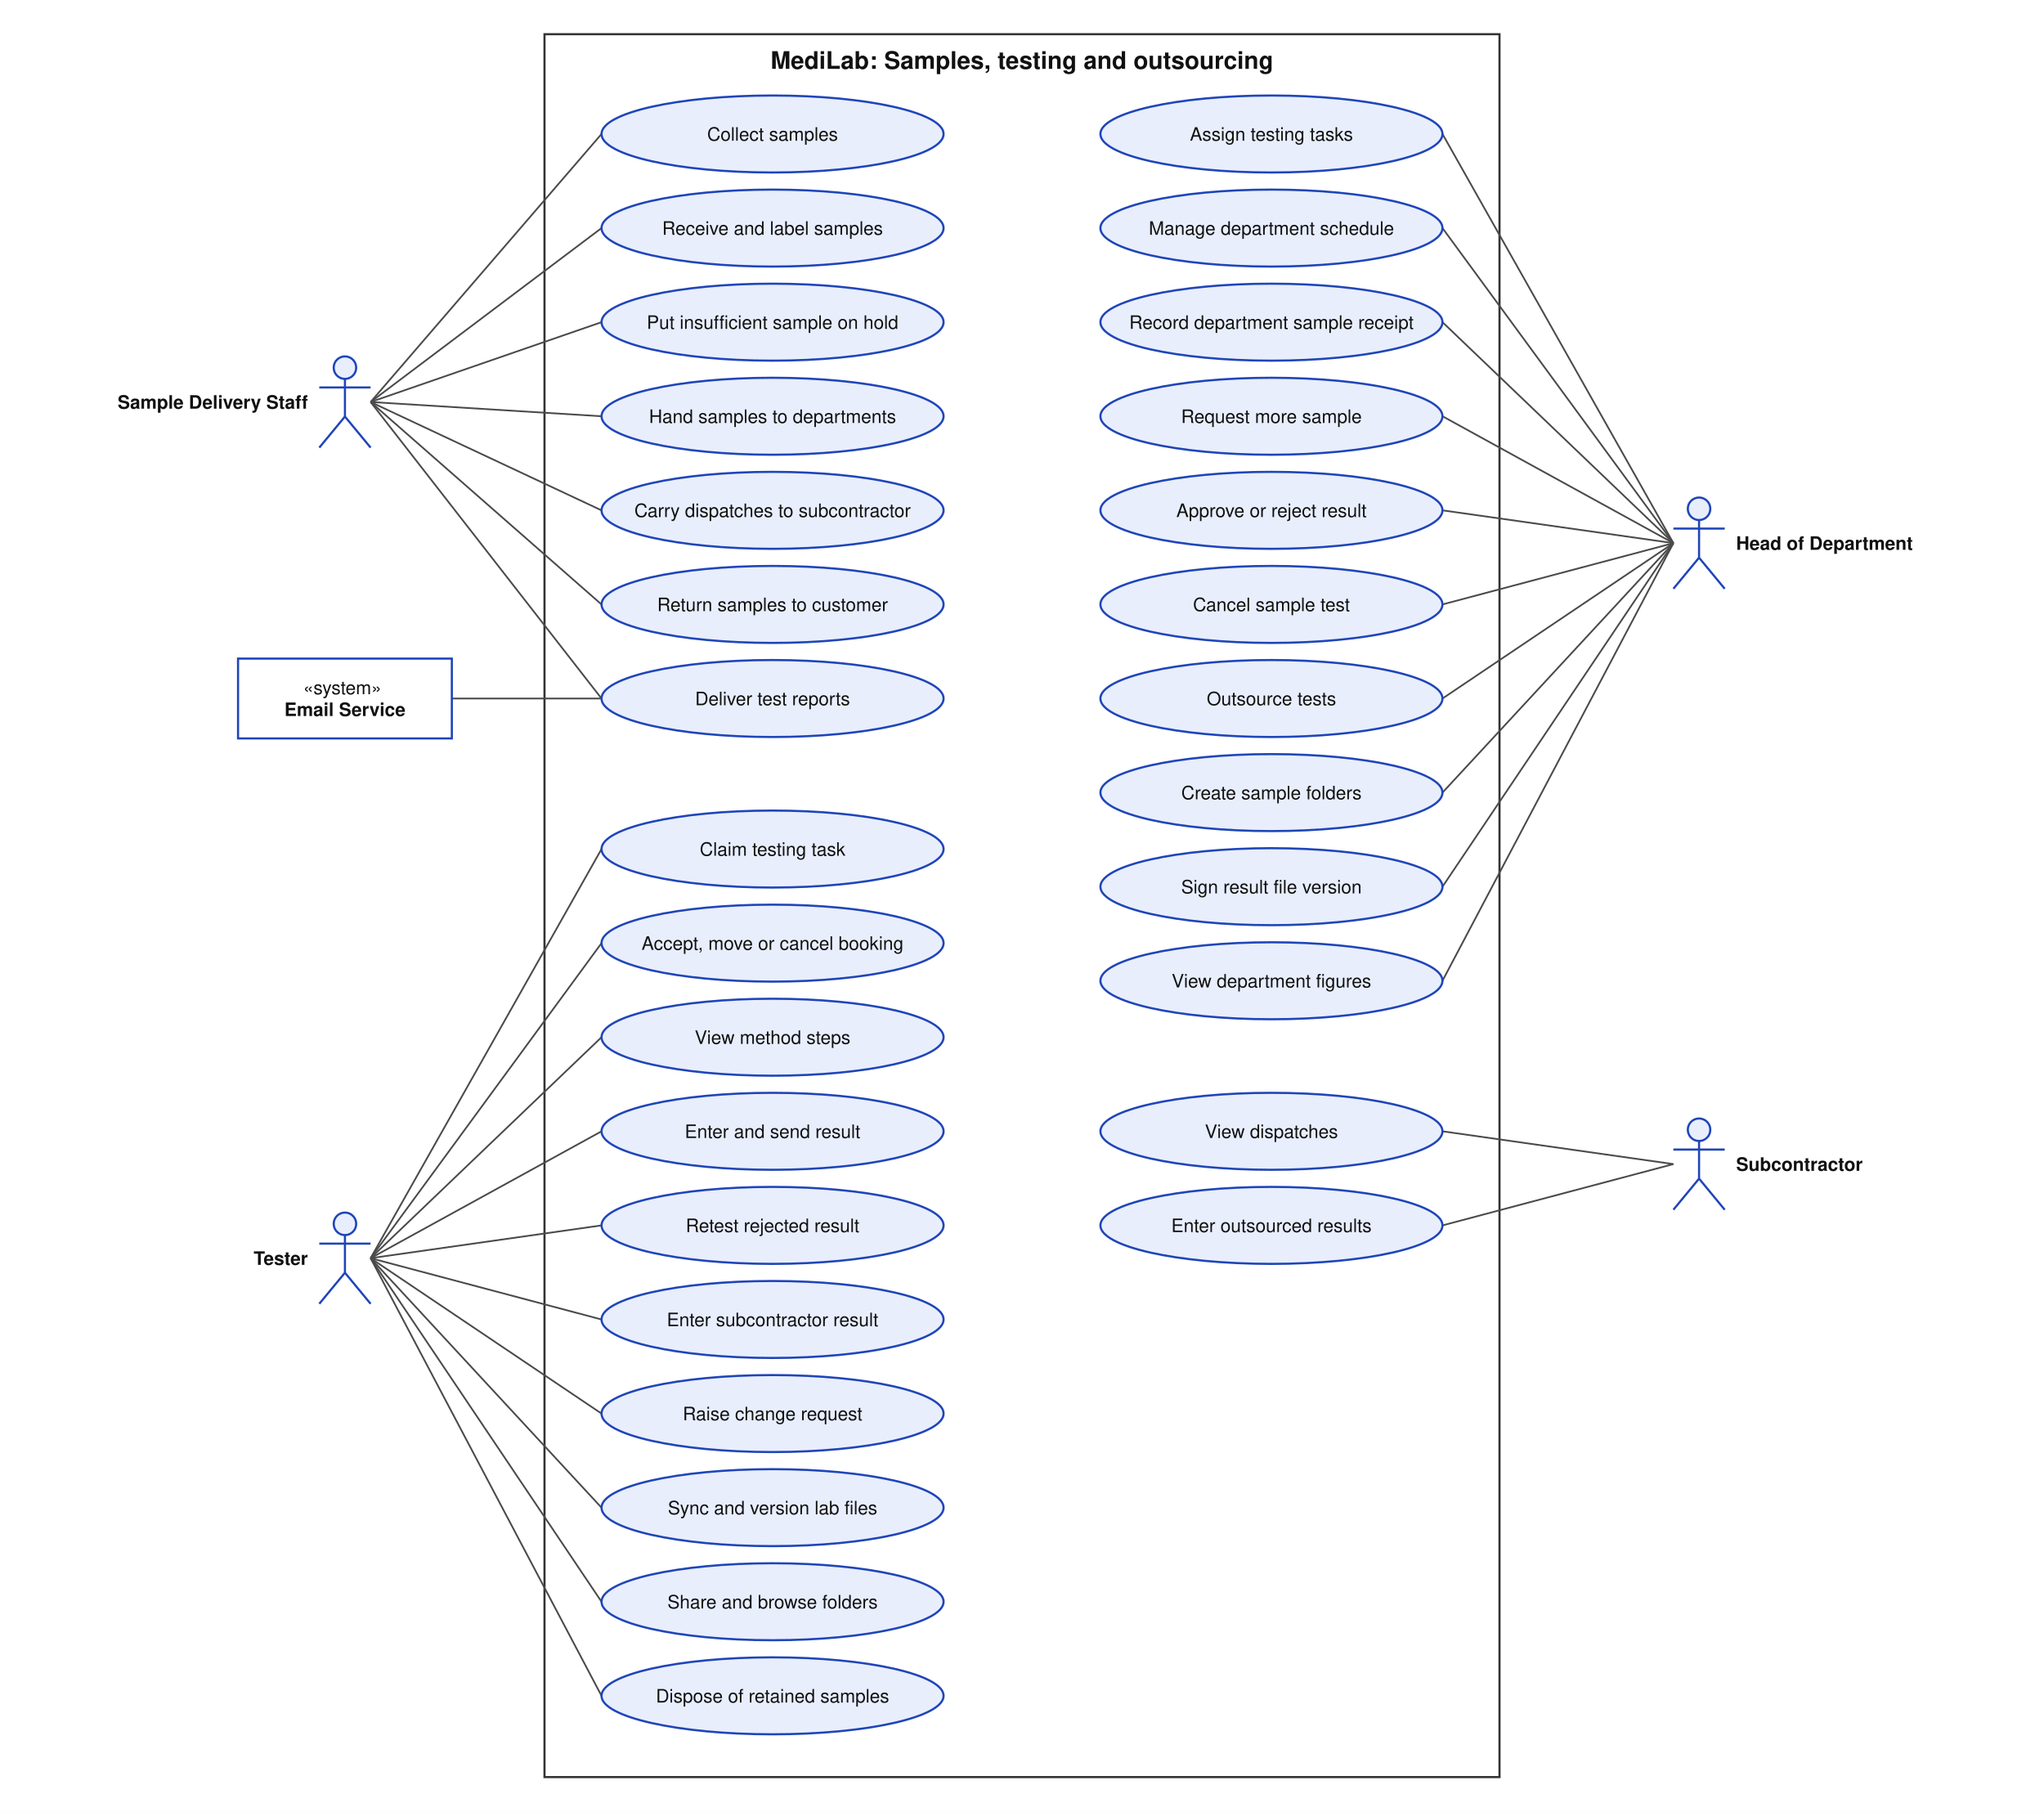
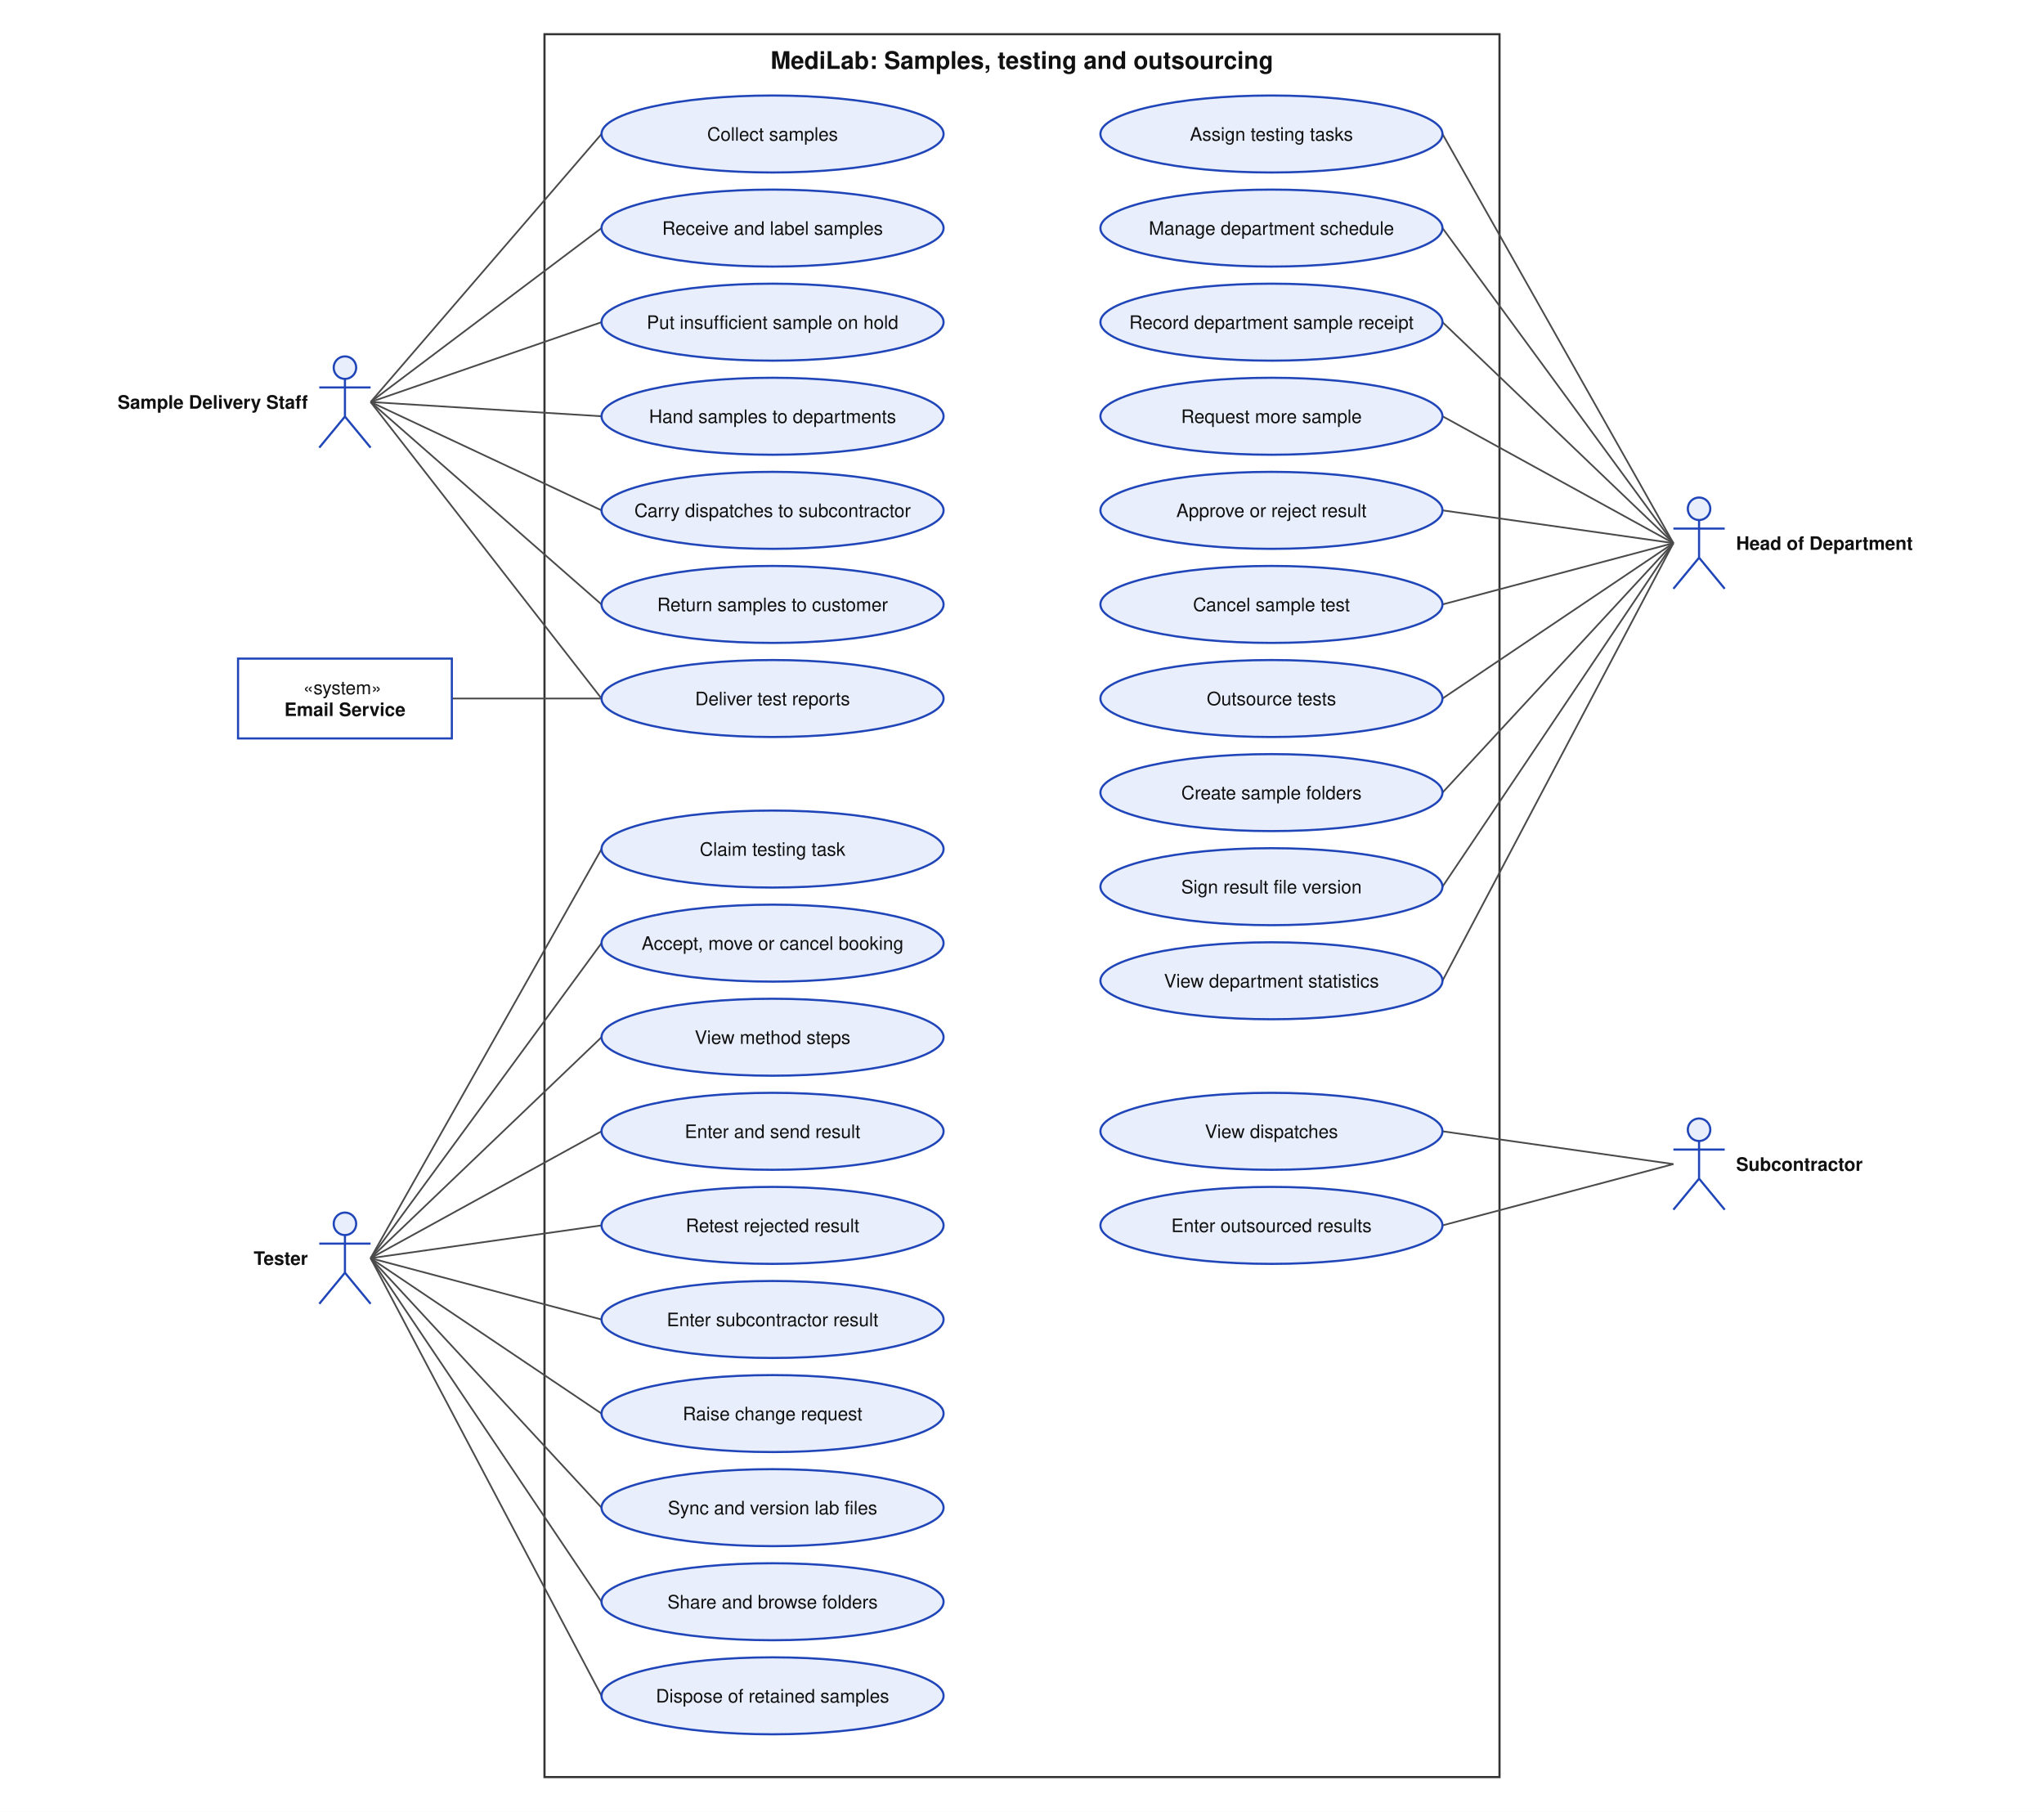
<svg xmlns="http://www.w3.org/2000/svg" width="1434" height="1271" viewBox="-162 16 1434 1271">
  <rect x="-162" y="16" width="1434" height="1271" fill="#ffffff" />
  <rect x="220.0" y="40.0" width="670.0" height="1222.6" fill="none" stroke="#333333" stroke-width="1.5" />
  <text font-family="Helvetica,Arial,sans-serif" font-size="17.0" fill="#111111" text-anchor="middle">
    <tspan x="555.0" y="64.3" font-weight="bold">MediLab: Samples, testing and outsourcing</tspan>
  </text>
  <line x1="98.0" y1="298.0" x2="260.0" y2="110.0" stroke="#4A4A4A" stroke-width="1.2" />
  <line x1="98.0" y1="298.0" x2="260.0" y2="176.0" stroke="#4A4A4A" stroke-width="1.2" />
  <line x1="98.0" y1="298.0" x2="260.0" y2="242.0" stroke="#4A4A4A" stroke-width="1.2" />
  <line x1="98.0" y1="298.0" x2="260.0" y2="308.0" stroke="#4A4A4A" stroke-width="1.2" />
  <line x1="98.0" y1="298.0" x2="260.0" y2="374.0" stroke="#4A4A4A" stroke-width="1.2" />
  <line x1="98.0" y1="298.0" x2="260.0" y2="440.0" stroke="#4A4A4A" stroke-width="1.2" />
  <line x1="98.0" y1="298.0" x2="260.0" y2="506.0" stroke="#4A4A4A" stroke-width="1.2" />
  <line x1="98.0" y1="898.6" x2="260.0" y2="611.6" stroke="#4A4A4A" stroke-width="1.2" />
  <line x1="98.0" y1="898.6" x2="260.0" y2="677.6" stroke="#4A4A4A" stroke-width="1.2" />
  <line x1="98.0" y1="898.6" x2="260.0" y2="743.6" stroke="#4A4A4A" stroke-width="1.2" />
  <line x1="98.0" y1="898.6" x2="260.0" y2="809.6" stroke="#4A4A4A" stroke-width="1.2" />
  <line x1="98.0" y1="898.6" x2="260.0" y2="875.6" stroke="#4A4A4A" stroke-width="1.2" />
  <line x1="98.0" y1="898.6" x2="260.0" y2="941.6" stroke="#4A4A4A" stroke-width="1.2" />
  <line x1="98.0" y1="898.6" x2="260.0" y2="1007.6" stroke="#4A4A4A" stroke-width="1.2" />
  <line x1="98.0" y1="898.6" x2="260.0" y2="1073.6" stroke="#4A4A4A" stroke-width="1.2" />
  <line x1="98.0" y1="898.6" x2="260.0" y2="1139.6" stroke="#4A4A4A" stroke-width="1.2" />
  <line x1="98.0" y1="898.6" x2="260.0" y2="1205.6" stroke="#4A4A4A" stroke-width="1.2" />
  <line x1="1012.0" y1="397.0" x2="850.0" y2="110.0" stroke="#4A4A4A" stroke-width="1.2" />
  <line x1="1012.0" y1="397.0" x2="850.0" y2="176.0" stroke="#4A4A4A" stroke-width="1.2" />
  <line x1="1012.0" y1="397.0" x2="850.0" y2="242.0" stroke="#4A4A4A" stroke-width="1.2" />
  <line x1="1012.0" y1="397.0" x2="850.0" y2="308.0" stroke="#4A4A4A" stroke-width="1.2" />
  <line x1="1012.0" y1="397.0" x2="850.0" y2="374.0" stroke="#4A4A4A" stroke-width="1.2" />
  <line x1="1012.0" y1="397.0" x2="850.0" y2="440.0" stroke="#4A4A4A" stroke-width="1.2" />
  <line x1="1012.0" y1="397.0" x2="850.0" y2="506.0" stroke="#4A4A4A" stroke-width="1.2" />
  <line x1="1012.0" y1="397.0" x2="850.0" y2="572.0" stroke="#4A4A4A" stroke-width="1.2" />
  <line x1="1012.0" y1="397.0" x2="850.0" y2="638.0" stroke="#4A4A4A" stroke-width="1.2" />
  <line x1="1012.0" y1="397.0" x2="850.0" y2="704.0" stroke="#4A4A4A" stroke-width="1.2" />
  <line x1="1012.0" y1="832.6" x2="850.0" y2="809.6" stroke="#4A4A4A" stroke-width="1.2" />
  <line x1="1012.0" y1="832.6" x2="850.0" y2="875.6" stroke="#4A4A4A" stroke-width="1.2" />
  <line x1="155.0" y1="506.0" x2="260.0" y2="506.0" stroke="#4A4A4A" stroke-width="1.2" />
  <ellipse cx="380.0" cy="110.0" rx="120.0" ry="27.0" fill="#E8EEFC" stroke="#1F45B8" stroke-width="1.5" />
  <text font-family="Helvetica,Arial,sans-serif" font-size="13.0" fill="#111111" text-anchor="middle">
    <tspan x="380.0" y="114.7" font-weight="normal">Collect samples</tspan>
  </text>
  <ellipse cx="380.0" cy="176.0" rx="120.0" ry="27.0" fill="#E8EEFC" stroke="#1F45B8" stroke-width="1.5" />
  <text font-family="Helvetica,Arial,sans-serif" font-size="13.0" fill="#111111" text-anchor="middle">
    <tspan x="380.0" y="180.7" font-weight="normal">Receive and label samples</tspan>
  </text>
  <ellipse cx="380.0" cy="242.0" rx="120.0" ry="27.0" fill="#E8EEFC" stroke="#1F45B8" stroke-width="1.5" />
  <text font-family="Helvetica,Arial,sans-serif" font-size="13.0" fill="#111111" text-anchor="middle">
    <tspan x="380.0" y="246.7" font-weight="normal">Put insufficient sample on hold</tspan>
  </text>
  <ellipse cx="380.0" cy="308.0" rx="120.0" ry="27.0" fill="#E8EEFC" stroke="#1F45B8" stroke-width="1.5" />
  <text font-family="Helvetica,Arial,sans-serif" font-size="13.0" fill="#111111" text-anchor="middle">
    <tspan x="380.0" y="312.7" font-weight="normal">Hand samples to departments</tspan>
  </text>
  <ellipse cx="380.0" cy="374.0" rx="120.0" ry="27.0" fill="#E8EEFC" stroke="#1F45B8" stroke-width="1.5" />
  <text font-family="Helvetica,Arial,sans-serif" font-size="13.0" fill="#111111" text-anchor="middle">
    <tspan x="380.0" y="378.7" font-weight="normal">Carry dispatches to subcontractor</tspan>
  </text>
  <ellipse cx="380.0" cy="440.0" rx="120.0" ry="27.0" fill="#E8EEFC" stroke="#1F45B8" stroke-width="1.5" />
  <text font-family="Helvetica,Arial,sans-serif" font-size="13.0" fill="#111111" text-anchor="middle">
    <tspan x="380.0" y="444.7" font-weight="normal">Return samples to customer</tspan>
  </text>
  <ellipse cx="380.0" cy="506.0" rx="120.0" ry="27.0" fill="#E8EEFC" stroke="#1F45B8" stroke-width="1.5" />
  <text font-family="Helvetica,Arial,sans-serif" font-size="13.0" fill="#111111" text-anchor="middle">
    <tspan x="380.0" y="510.7" font-weight="normal">Deliver test reports</tspan>
  </text>
  <ellipse cx="380.0" cy="611.6" rx="120.0" ry="27.0" fill="#E8EEFC" stroke="#1F45B8" stroke-width="1.5" />
  <text font-family="Helvetica,Arial,sans-serif" font-size="13.0" fill="#111111" text-anchor="middle">
    <tspan x="380.0" y="616.3" font-weight="normal">Claim testing task</tspan>
  </text>
  <ellipse cx="380.0" cy="677.6" rx="120.0" ry="27.0" fill="#E8EEFC" stroke="#1F45B8" stroke-width="1.5" />
  <text font-family="Helvetica,Arial,sans-serif" font-size="13.0" fill="#111111" text-anchor="middle">
    <tspan x="380.0" y="682.3" font-weight="normal">Accept, move or cancel booking</tspan>
  </text>
  <ellipse cx="380.0" cy="743.6" rx="120.0" ry="27.0" fill="#E8EEFC" stroke="#1F45B8" stroke-width="1.5" />
  <text font-family="Helvetica,Arial,sans-serif" font-size="13.0" fill="#111111" text-anchor="middle">
    <tspan x="380.0" y="748.3" font-weight="normal">View method steps</tspan>
  </text>
  <ellipse cx="380.0" cy="809.6" rx="120.0" ry="27.0" fill="#E8EEFC" stroke="#1F45B8" stroke-width="1.5" />
  <text font-family="Helvetica,Arial,sans-serif" font-size="13.0" fill="#111111" text-anchor="middle">
    <tspan x="380.0" y="814.3" font-weight="normal">Enter and send result</tspan>
  </text>
  <ellipse cx="380.0" cy="875.6" rx="120.0" ry="27.0" fill="#E8EEFC" stroke="#1F45B8" stroke-width="1.5" />
  <text font-family="Helvetica,Arial,sans-serif" font-size="13.0" fill="#111111" text-anchor="middle">
    <tspan x="380.0" y="880.3" font-weight="normal">Retest rejected result</tspan>
  </text>
  <ellipse cx="380.0" cy="941.6" rx="120.0" ry="27.0" fill="#E8EEFC" stroke="#1F45B8" stroke-width="1.5" />
  <text font-family="Helvetica,Arial,sans-serif" font-size="13.0" fill="#111111" text-anchor="middle">
    <tspan x="380.0" y="946.3" font-weight="normal">Enter subcontractor result</tspan>
  </text>
  <ellipse cx="380.0" cy="1007.6" rx="120.0" ry="27.0" fill="#E8EEFC" stroke="#1F45B8" stroke-width="1.5" />
  <text font-family="Helvetica,Arial,sans-serif" font-size="13.0" fill="#111111" text-anchor="middle">
    <tspan x="380.0" y="1012.3" font-weight="normal">Raise change request</tspan>
  </text>
  <ellipse cx="380.0" cy="1073.6" rx="120.0" ry="27.0" fill="#E8EEFC" stroke="#1F45B8" stroke-width="1.5" />
  <text font-family="Helvetica,Arial,sans-serif" font-size="13.0" fill="#111111" text-anchor="middle">
    <tspan x="380.0" y="1078.3" font-weight="normal">Sync and version lab files</tspan>
  </text>
  <ellipse cx="380.0" cy="1139.6" rx="120.0" ry="27.0" fill="#E8EEFC" stroke="#1F45B8" stroke-width="1.5" />
  <text font-family="Helvetica,Arial,sans-serif" font-size="13.0" fill="#111111" text-anchor="middle">
    <tspan x="380.0" y="1144.3" font-weight="normal">Share and browse folders</tspan>
  </text>
  <ellipse cx="380.0" cy="1205.6" rx="120.0" ry="27.0" fill="#E8EEFC" stroke="#1F45B8" stroke-width="1.5" />
  <text font-family="Helvetica,Arial,sans-serif" font-size="13.0" fill="#111111" text-anchor="middle">
    <tspan x="380.0" y="1210.3" font-weight="normal">Dispose of retained samples</tspan>
  </text>
  <ellipse cx="730.0" cy="110.0" rx="120.0" ry="27.0" fill="#E8EEFC" stroke="#1F45B8" stroke-width="1.5" />
  <text font-family="Helvetica,Arial,sans-serif" font-size="13.0" fill="#111111" text-anchor="middle">
    <tspan x="730.0" y="114.7" font-weight="normal">Assign testing tasks</tspan>
  </text>
  <ellipse cx="730.0" cy="176.0" rx="120.0" ry="27.0" fill="#E8EEFC" stroke="#1F45B8" stroke-width="1.5" />
  <text font-family="Helvetica,Arial,sans-serif" font-size="13.0" fill="#111111" text-anchor="middle">
    <tspan x="730.0" y="180.7" font-weight="normal">Manage department schedule</tspan>
  </text>
  <ellipse cx="730.0" cy="242.0" rx="120.0" ry="27.0" fill="#E8EEFC" stroke="#1F45B8" stroke-width="1.5" />
  <text font-family="Helvetica,Arial,sans-serif" font-size="13.0" fill="#111111" text-anchor="middle">
    <tspan x="730.0" y="246.7" font-weight="normal">Record department sample receipt</tspan>
  </text>
  <ellipse cx="730.0" cy="308.0" rx="120.0" ry="27.0" fill="#E8EEFC" stroke="#1F45B8" stroke-width="1.5" />
  <text font-family="Helvetica,Arial,sans-serif" font-size="13.0" fill="#111111" text-anchor="middle">
    <tspan x="730.0" y="312.7" font-weight="normal">Request more sample</tspan>
  </text>
  <ellipse cx="730.0" cy="374.0" rx="120.0" ry="27.0" fill="#E8EEFC" stroke="#1F45B8" stroke-width="1.5" />
  <text font-family="Helvetica,Arial,sans-serif" font-size="13.0" fill="#111111" text-anchor="middle">
    <tspan x="730.0" y="378.7" font-weight="normal">Approve or reject result</tspan>
  </text>
  <ellipse cx="730.0" cy="440.0" rx="120.0" ry="27.0" fill="#E8EEFC" stroke="#1F45B8" stroke-width="1.5" />
  <text font-family="Helvetica,Arial,sans-serif" font-size="13.0" fill="#111111" text-anchor="middle">
    <tspan x="730.0" y="444.7" font-weight="normal">Cancel sample test</tspan>
  </text>
  <ellipse cx="730.0" cy="506.0" rx="120.0" ry="27.0" fill="#E8EEFC" stroke="#1F45B8" stroke-width="1.5" />
  <text font-family="Helvetica,Arial,sans-serif" font-size="13.0" fill="#111111" text-anchor="middle">
    <tspan x="730.0" y="510.7" font-weight="normal">Outsource tests</tspan>
  </text>
  <ellipse cx="730.0" cy="572.0" rx="120.0" ry="27.0" fill="#E8EEFC" stroke="#1F45B8" stroke-width="1.5" />
  <text font-family="Helvetica,Arial,sans-serif" font-size="13.0" fill="#111111" text-anchor="middle">
    <tspan x="730.0" y="576.7" font-weight="normal">Create sample folders</tspan>
  </text>
  <ellipse cx="730.0" cy="638.0" rx="120.0" ry="27.0" fill="#E8EEFC" stroke="#1F45B8" stroke-width="1.5" />
  <text font-family="Helvetica,Arial,sans-serif" font-size="13.0" fill="#111111" text-anchor="middle">
    <tspan x="730.0" y="642.7" font-weight="normal">Sign result file version</tspan>
  </text>
  <ellipse cx="730.0" cy="704.0" rx="120.0" ry="27.0" fill="#E8EEFC" stroke="#1F45B8" stroke-width="1.5" />
  <text font-family="Helvetica,Arial,sans-serif" font-size="13.0" fill="#111111" text-anchor="middle">
-     <tspan x="730.0" y="708.7" font-weight="normal">View department figures</tspan>
+     <tspan x="730.0" y="708.7" font-weight="normal">View department statistics</tspan>
  </text>
  <ellipse cx="730.0" cy="809.6" rx="120.0" ry="27.0" fill="#E8EEFC" stroke="#1F45B8" stroke-width="1.5" />
  <text font-family="Helvetica,Arial,sans-serif" font-size="13.0" fill="#111111" text-anchor="middle">
    <tspan x="730.0" y="814.3" font-weight="normal">View dispatches</tspan>
  </text>
  <ellipse cx="730.0" cy="875.6" rx="120.0" ry="27.0" fill="#E8EEFC" stroke="#1F45B8" stroke-width="1.5" />
  <text font-family="Helvetica,Arial,sans-serif" font-size="13.0" fill="#111111" text-anchor="middle">
    <tspan x="730.0" y="880.3" font-weight="normal">Enter outsourced results</tspan>
  </text>
  <circle cx="80.0" cy="273.9" r="7.9" fill="#E8EEFC" stroke="#1F45B8" stroke-width="1.5" />
  <path d="M80.0,281.8 L80.0,308.2 M62.0,287.8 L98.0,287.8 M80.0,308.2 L62.0,330.0 M80.0,308.2 L98.0,330.0" fill="none" stroke="#1F45B8" stroke-width="1.5" />
  <text font-family="Helvetica,Arial,sans-serif" font-size="13.0" fill="#111111" text-anchor="end">
    <tspan x="54.0" y="302.7" font-weight="bold">Sample Delivery Staff</tspan>
  </text>
  <circle cx="80.0" cy="874.5" r="7.9" fill="#E8EEFC" stroke="#1F45B8" stroke-width="1.5" />
  <path d="M80.0,882.4 L80.0,908.8 M62.0,888.4 L98.0,888.4 M80.0,908.8 L62.0,930.6 M80.0,908.8 L98.0,930.6" fill="none" stroke="#1F45B8" stroke-width="1.5" />
  <text font-family="Helvetica,Arial,sans-serif" font-size="13.0" fill="#111111" text-anchor="end">
    <tspan x="54.0" y="903.3" font-weight="bold">Tester</tspan>
  </text>
  <circle cx="1030.0" cy="372.9" r="7.9" fill="#E8EEFC" stroke="#1F45B8" stroke-width="1.5" />
  <path d="M1030.0,380.8 L1030.0,407.2 M1012.0,386.8 L1048.0,386.8 M1030.0,407.2 L1012.0,429.0 M1030.0,407.2 L1048.0,429.0" fill="none" stroke="#1F45B8" stroke-width="1.5" />
  <text font-family="Helvetica,Arial,sans-serif" font-size="13.0" fill="#111111" text-anchor="start">
    <tspan x="1056.0" y="401.7" font-weight="bold">Head of Department</tspan>
  </text>
  <circle cx="1030.0" cy="808.5" r="7.9" fill="#E8EEFC" stroke="#1F45B8" stroke-width="1.5" />
  <path d="M1030.0,816.4 L1030.0,842.8 M1012.0,822.4 L1048.0,822.4 M1030.0,842.8 L1012.0,864.6 M1030.0,842.8 L1048.0,864.6" fill="none" stroke="#1F45B8" stroke-width="1.5" />
  <text font-family="Helvetica,Arial,sans-serif" font-size="13.0" fill="#111111" text-anchor="start">
    <tspan x="1056.0" y="837.3" font-weight="bold">Subcontractor</tspan>
  </text>
  <rect x="5.0" y="478.0" width="150.0" height="56.0" fill="#FFFFFF" stroke="#1F45B8" stroke-width="1.5" />
  <text font-family="Helvetica,Arial,sans-serif" font-size="13.0" fill="#111111" text-anchor="middle">
    <tspan x="80.0" y="503.0" font-weight="normal">«system»</tspan>
    <tspan x="80.0" y="518.3" font-weight="bold">Email Service</tspan>
  </text>
</svg>
